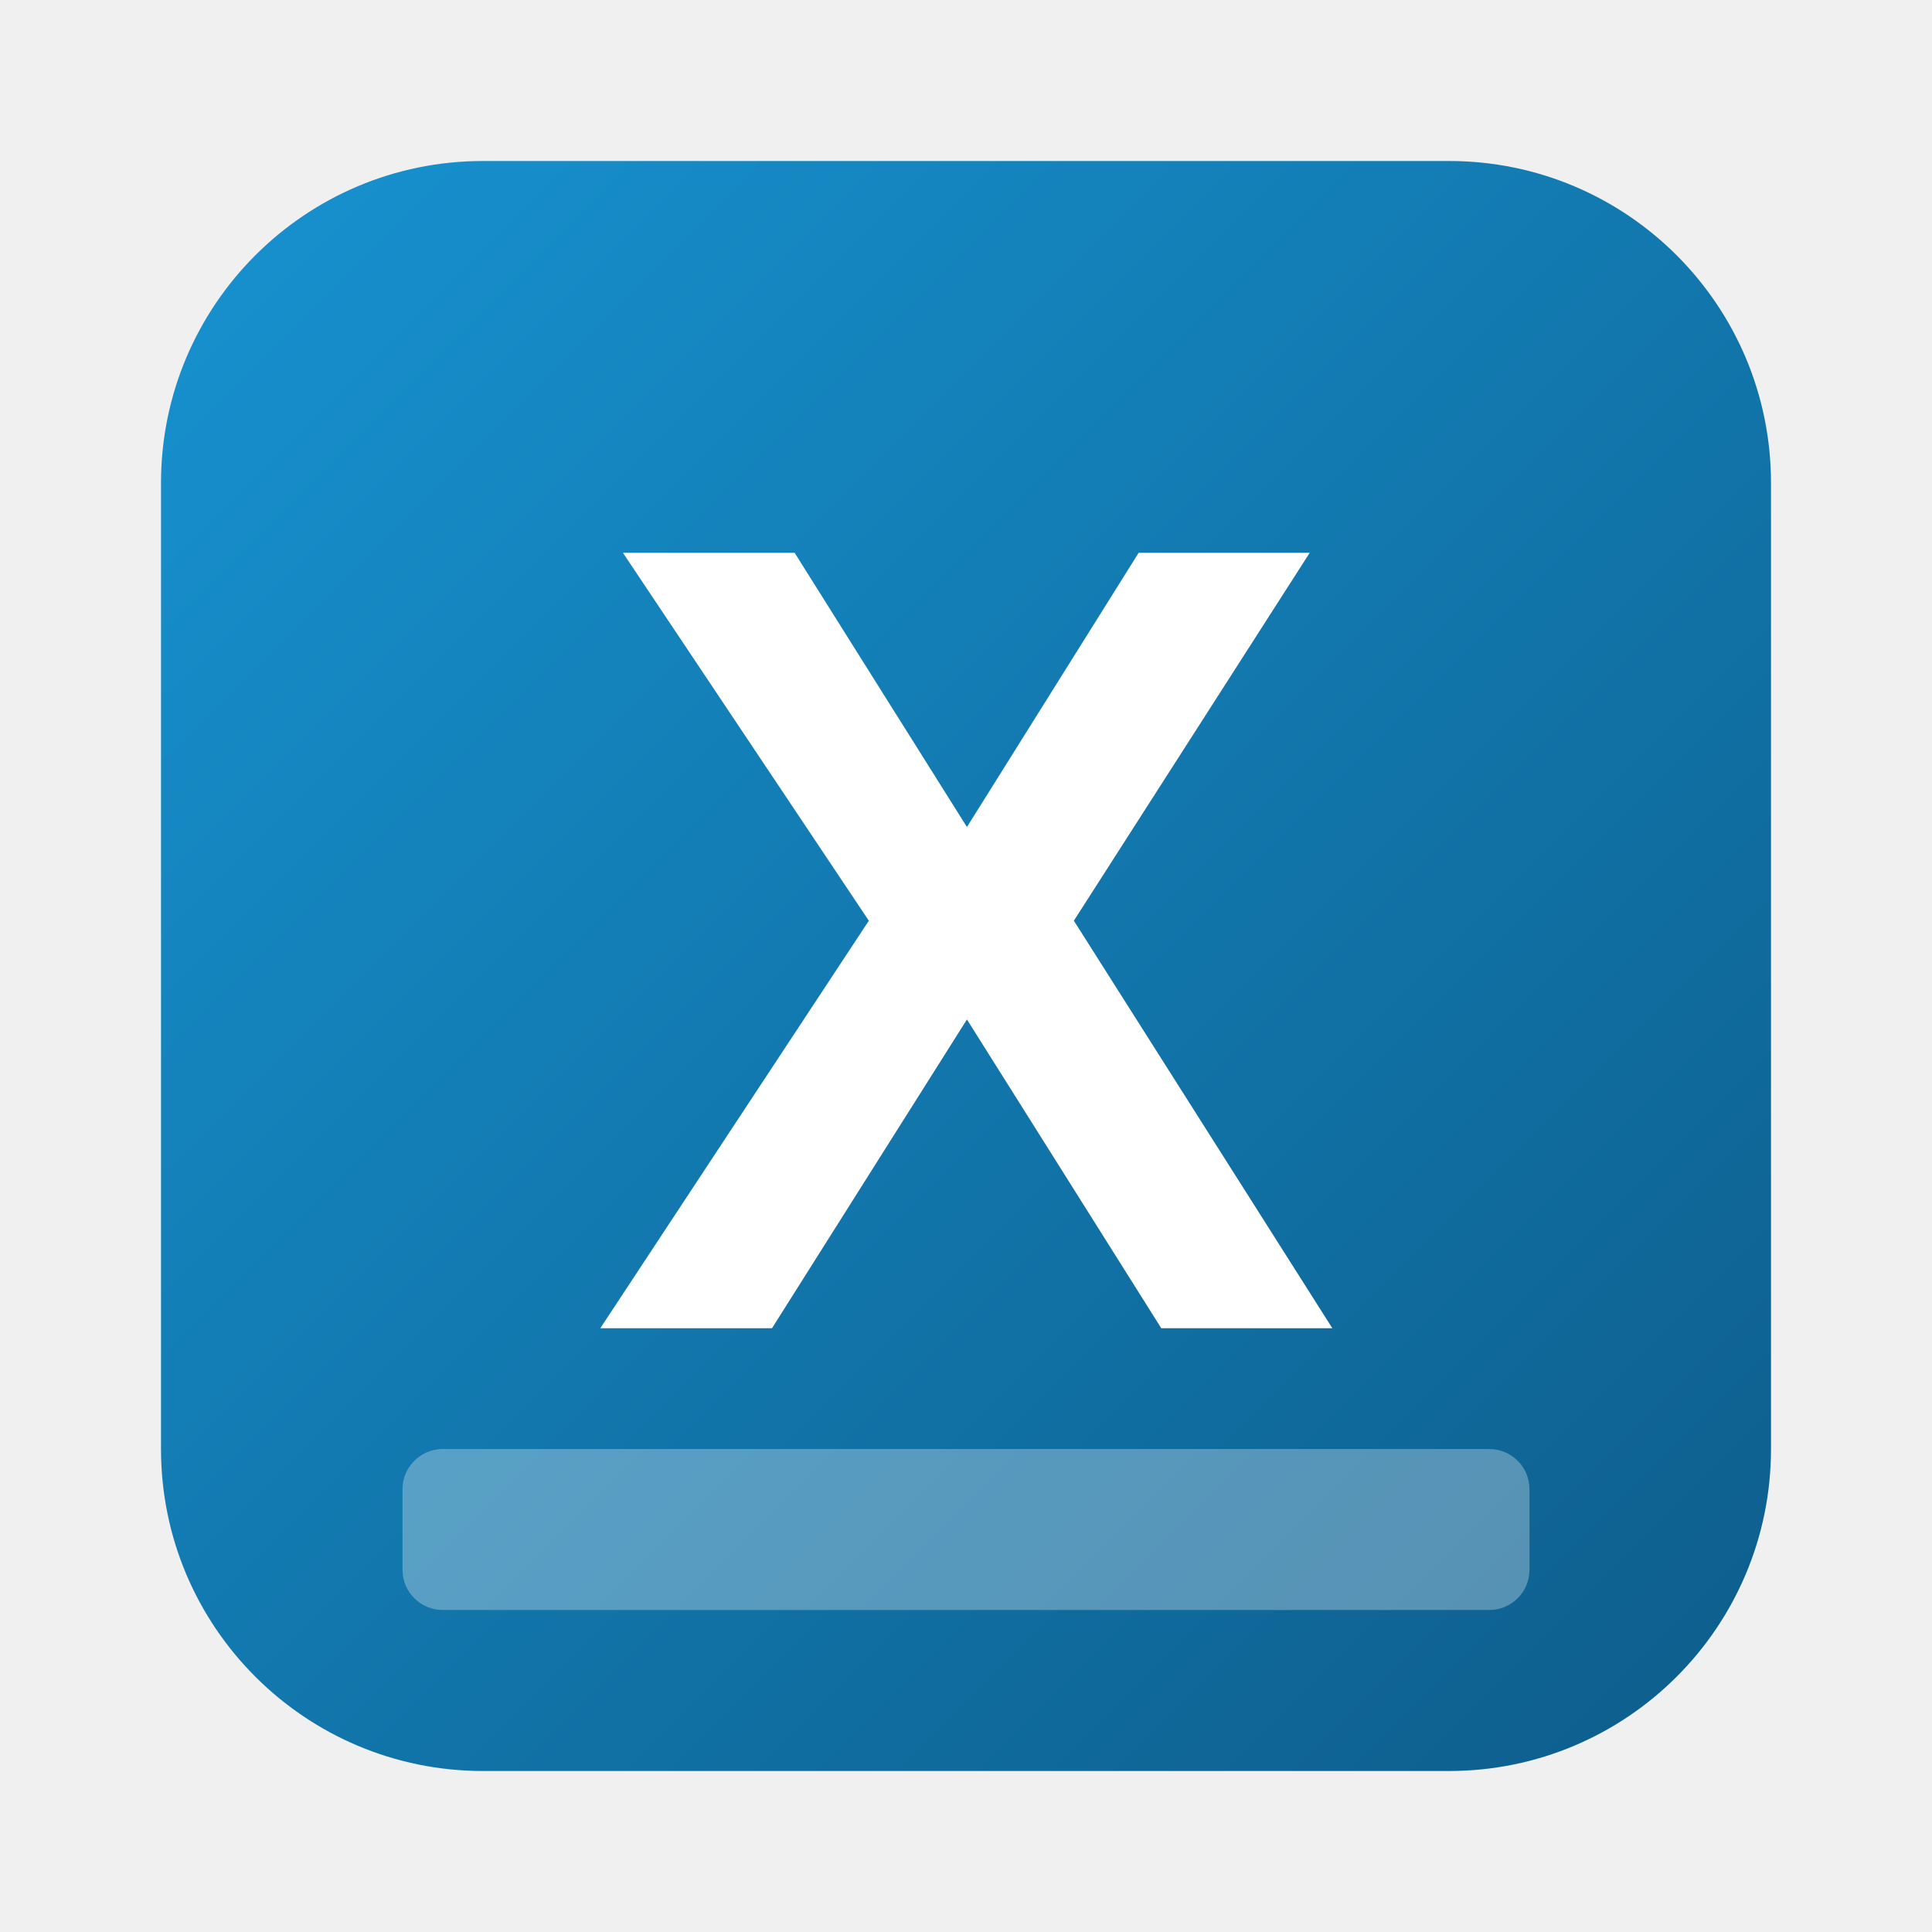
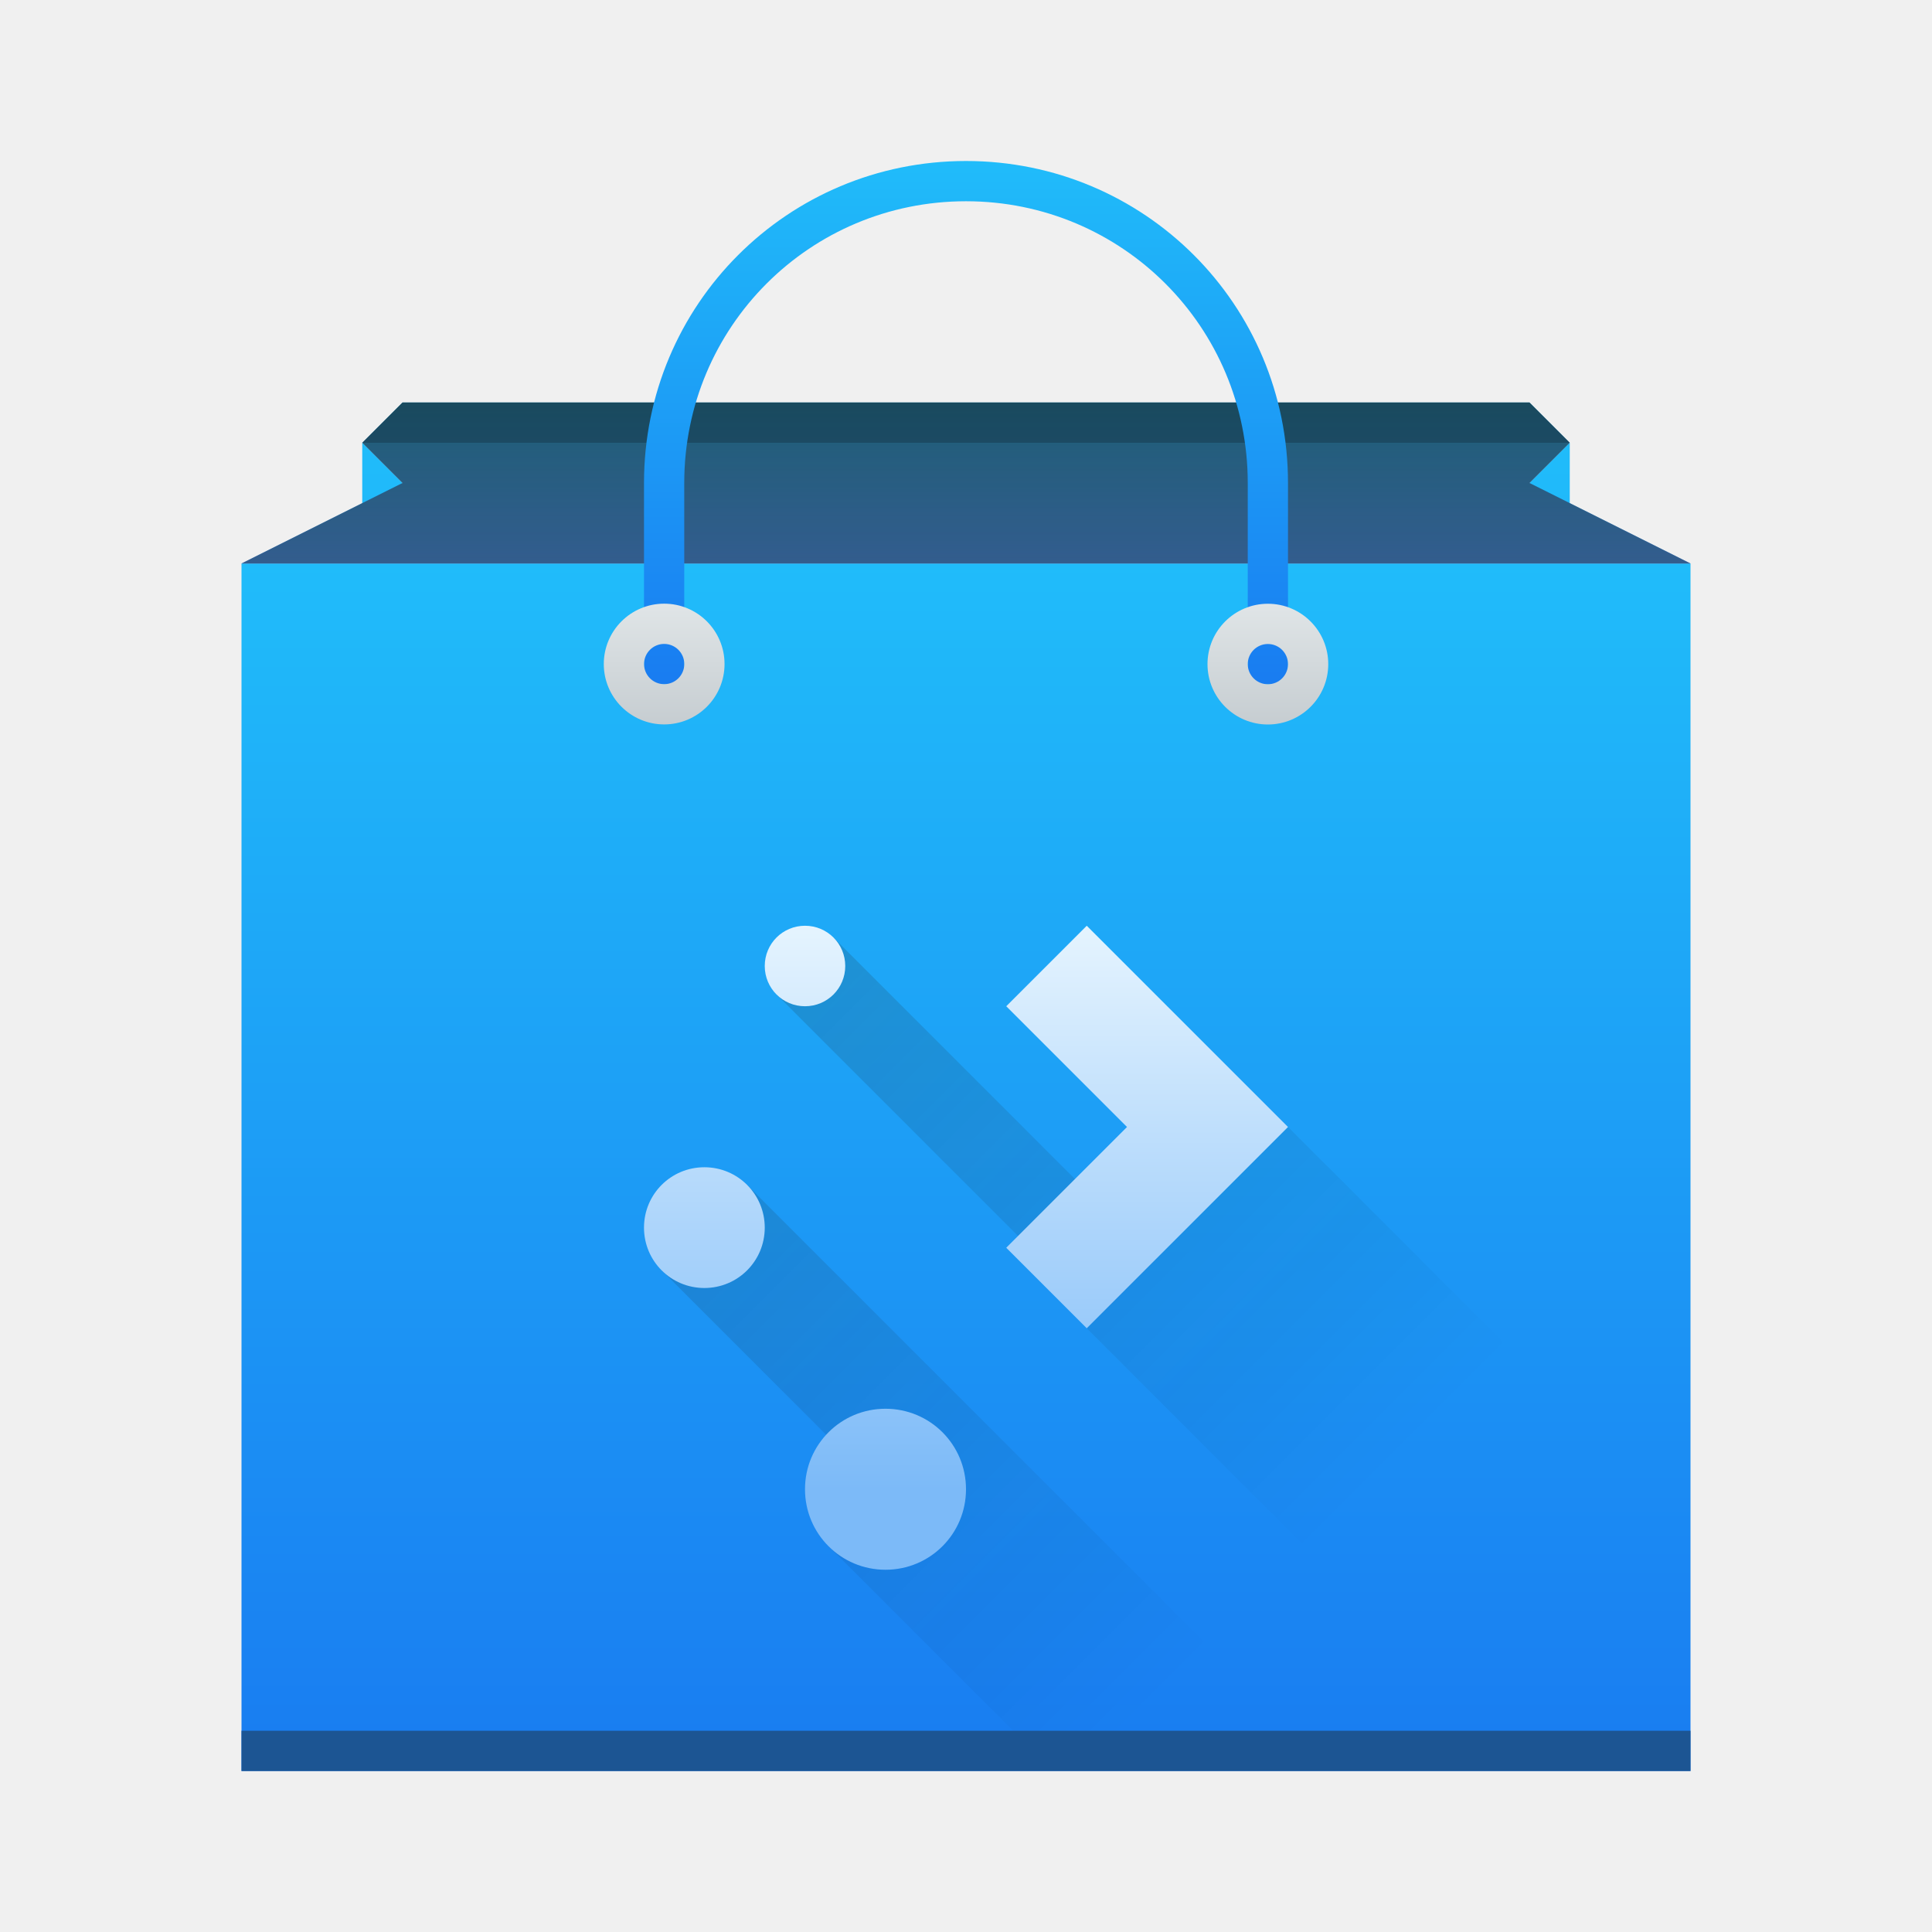
- <svg xmlns="http://www.w3.org/2000/svg" viewBox="0 0 48 48" width="48" height="48">
+ <svg xmlns="http://www.w3.org/2000/svg" xmlns:xlink="http://www.w3.org/1999/xlink" width="48" height="48">
  <defs>
-     <linearGradient id="bg" x1="0%" y1="0%" x2="100%" y2="100%">
-       <stop offset="0%" style="stop-color:#1793D1" />
-       <stop offset="100%" style="stop-color:#0d5c8a" />
+     <linearGradient id="a" y1="543.8" y2="513.8" x2="0" gradientUnits="userSpaceOnUse" gradientTransform="matrix(1.125 0 0 1-51.07 0)">
+       <stop stop-color="#197cf1" />
+       <stop offset="1" stop-color="#20bcfa" />
+     </linearGradient>
+     <linearGradient xlink:href="#a" id="b" y1="44" y2="11" x2="0" gradientUnits="userSpaceOnUse" />
+     <linearGradient id="c" y1="10" y2="14" x2="0" gradientUnits="userSpaceOnUse">
+       <stop stop-color="#1d1e1e" />
+       <stop offset="1" stop-color="#44484c" />
+     </linearGradient>
+     <linearGradient xlink:href="#a" id="d" y1="14" y2="10" gradientUnits="userSpaceOnUse" x2="0" />
+     <linearGradient xlink:href="#a" id="e" y1="516.8" y2="503.8" x2="0" gradientUnits="userSpaceOnUse" />
+     <linearGradient id="f" y1="18" y2="15" x2="0" gradientUnits="userSpaceOnUse">
+       <stop stop-color="#c6cdd1" />
+       <stop offset="1" stop-color="#e0e5e7" />
+     </linearGradient>
+     <linearGradient xlink:href="#f" id="g" y1="517.8" y2="514.8" x2="0" gradientUnits="userSpaceOnUse" />
+     <linearGradient id="h" y1="19" y2="3" x2="0" gradientUnits="userSpaceOnUse" gradientTransform="translate(0-2)">
+       <stop stop-color="#7cbaf8" />
+       <stop offset="1" stop-color="#f4fcff" />
+     </linearGradient>
+     <linearGradient id="i" y1="23" x1="16" y2="39" x2="32" gradientUnits="userSpaceOnUse">
+       <stop stop-color="#292c2f" />
+       <stop offset="1" stop-opacity="0" />
    </linearGradient>
  </defs>
-   <rect x="4" y="4" width="40" height="40" rx="8" ry="8" fill="url(#bg)" />
-   <text x="24" y="33" font-family="Arial, sans-serif" font-size="28" font-weight="bold" fill="white" text-anchor="middle">X</text>
-   <rect x="10" y="36" width="28" height="4" rx="1" fill="rgba(255,255,255,0.3)" />
+   <g transform="translate(-384.57-499.8)">
+     <path fill="url(#b)" fill-rule="evenodd" d="m9 11v2l1-1zm30 0l-1 1 1 1z" transform="translate(384.57 499.8)" />
+     <rect width="36" x="390.57" y="513.8" fill="url(#a)" rx="0" height="30" />
+     <path opacity=".2" fill="url(#i)" d="m20.707 23.293l-1.414 1.414 8 8-.293.293 11 11h4v-6l-10-10-3.293 3.293zm-2.146 6.146l-2.121 2.121 5.5 5.5-1.354 1.354 5.586 5.586h6.951z" transform="translate(384.57 499.8)" />
+     <rect width="36" x="390.57" y="542.8" fill="#1c5593" height="1" />
+     <path fill-rule="evenodd" fill="url(#d)" d="m10 10l-1 1 1 1-4 2h36l-4-2 1-1-1-1h-14z" transform="translate(384.57 499.8)" />
+     <path fill-rule="evenodd" d="m10 10l-1 1 1 1-4 2h36l-4-2 1-1-1-1h-14z" opacity=".6" fill="url(#c)" transform="translate(384.57 499.8)" />
+     <path opacity=".2" d="m10 10l-1 1h30l-1-1h-14z" transform="translate(384.57 499.8)" />
+     <path fill="url(#e)" d="m400.57 516.8v-5c0-4.432 3.568-8 8-8 4.432 0 8 3.568 8 8v5h-1v-5c0-3.878-3.122-7-7-7-3.878 0-7 3.122-7 7v5z" />
+     <path fill="url(#g)" d="m401.071 514.798a1.5 1.5 0 0 1 1.5 1.5 1.5 1.5 0 0 1 -1.5 1.5 1.5 1.5 0 0 1 -1.5 -1.5 1.5 1.5 0 0 1 1.5 -1.5m0 1a.5 .5 0 0 0 -.5 .5 .5 .5 0 0 0 .5 .5 .5 .5 0 0 0 .5 -.5 .5 .5 0 0 0 -.5 -.5" />
+     <path fill="url(#f)" d="M31.5 15A1.5 1.5 0 0 0 30 16.5 1.5 1.5 0 0 0 31.5 18 1.5 1.5 0 0 0 33 16.5 1.5 1.5 0 0 0 31.5 15M31.5 16A.5 .5 0 0 1 32 16.5 .5 .5 0 0 1 31.5 17 .5 .5 0 0 1 31 16.5 .5 .5 0 0 1 31.5 16" transform="translate(384.57 499.8)" />
+     <path fill="url(#h)" d="m7 3c-.554 0-1 .446-1 1 0 .554.446 1 1 1 .554 0 1-.446 1-1 0-.554-.446-1-1-1m7 0l-2 2 3 3-3 3 2 2 5-5zm-9.5 6c-.831 0-1.5.669-1.5 1.5 0 .831.669 1.5 1.5 1.5.831 0 1.5-.669 1.5-1.5 0-.831-.669-1.5-1.5-1.5m4.5 6c-1.108 0-2 .892-2 2 0 1.108.892 2 2 2 1.108 0 2-.892 2-2 0-1.108-.892-2-2-2" transform="translate(397.57 519.8)" />
+   </g>
</svg>
